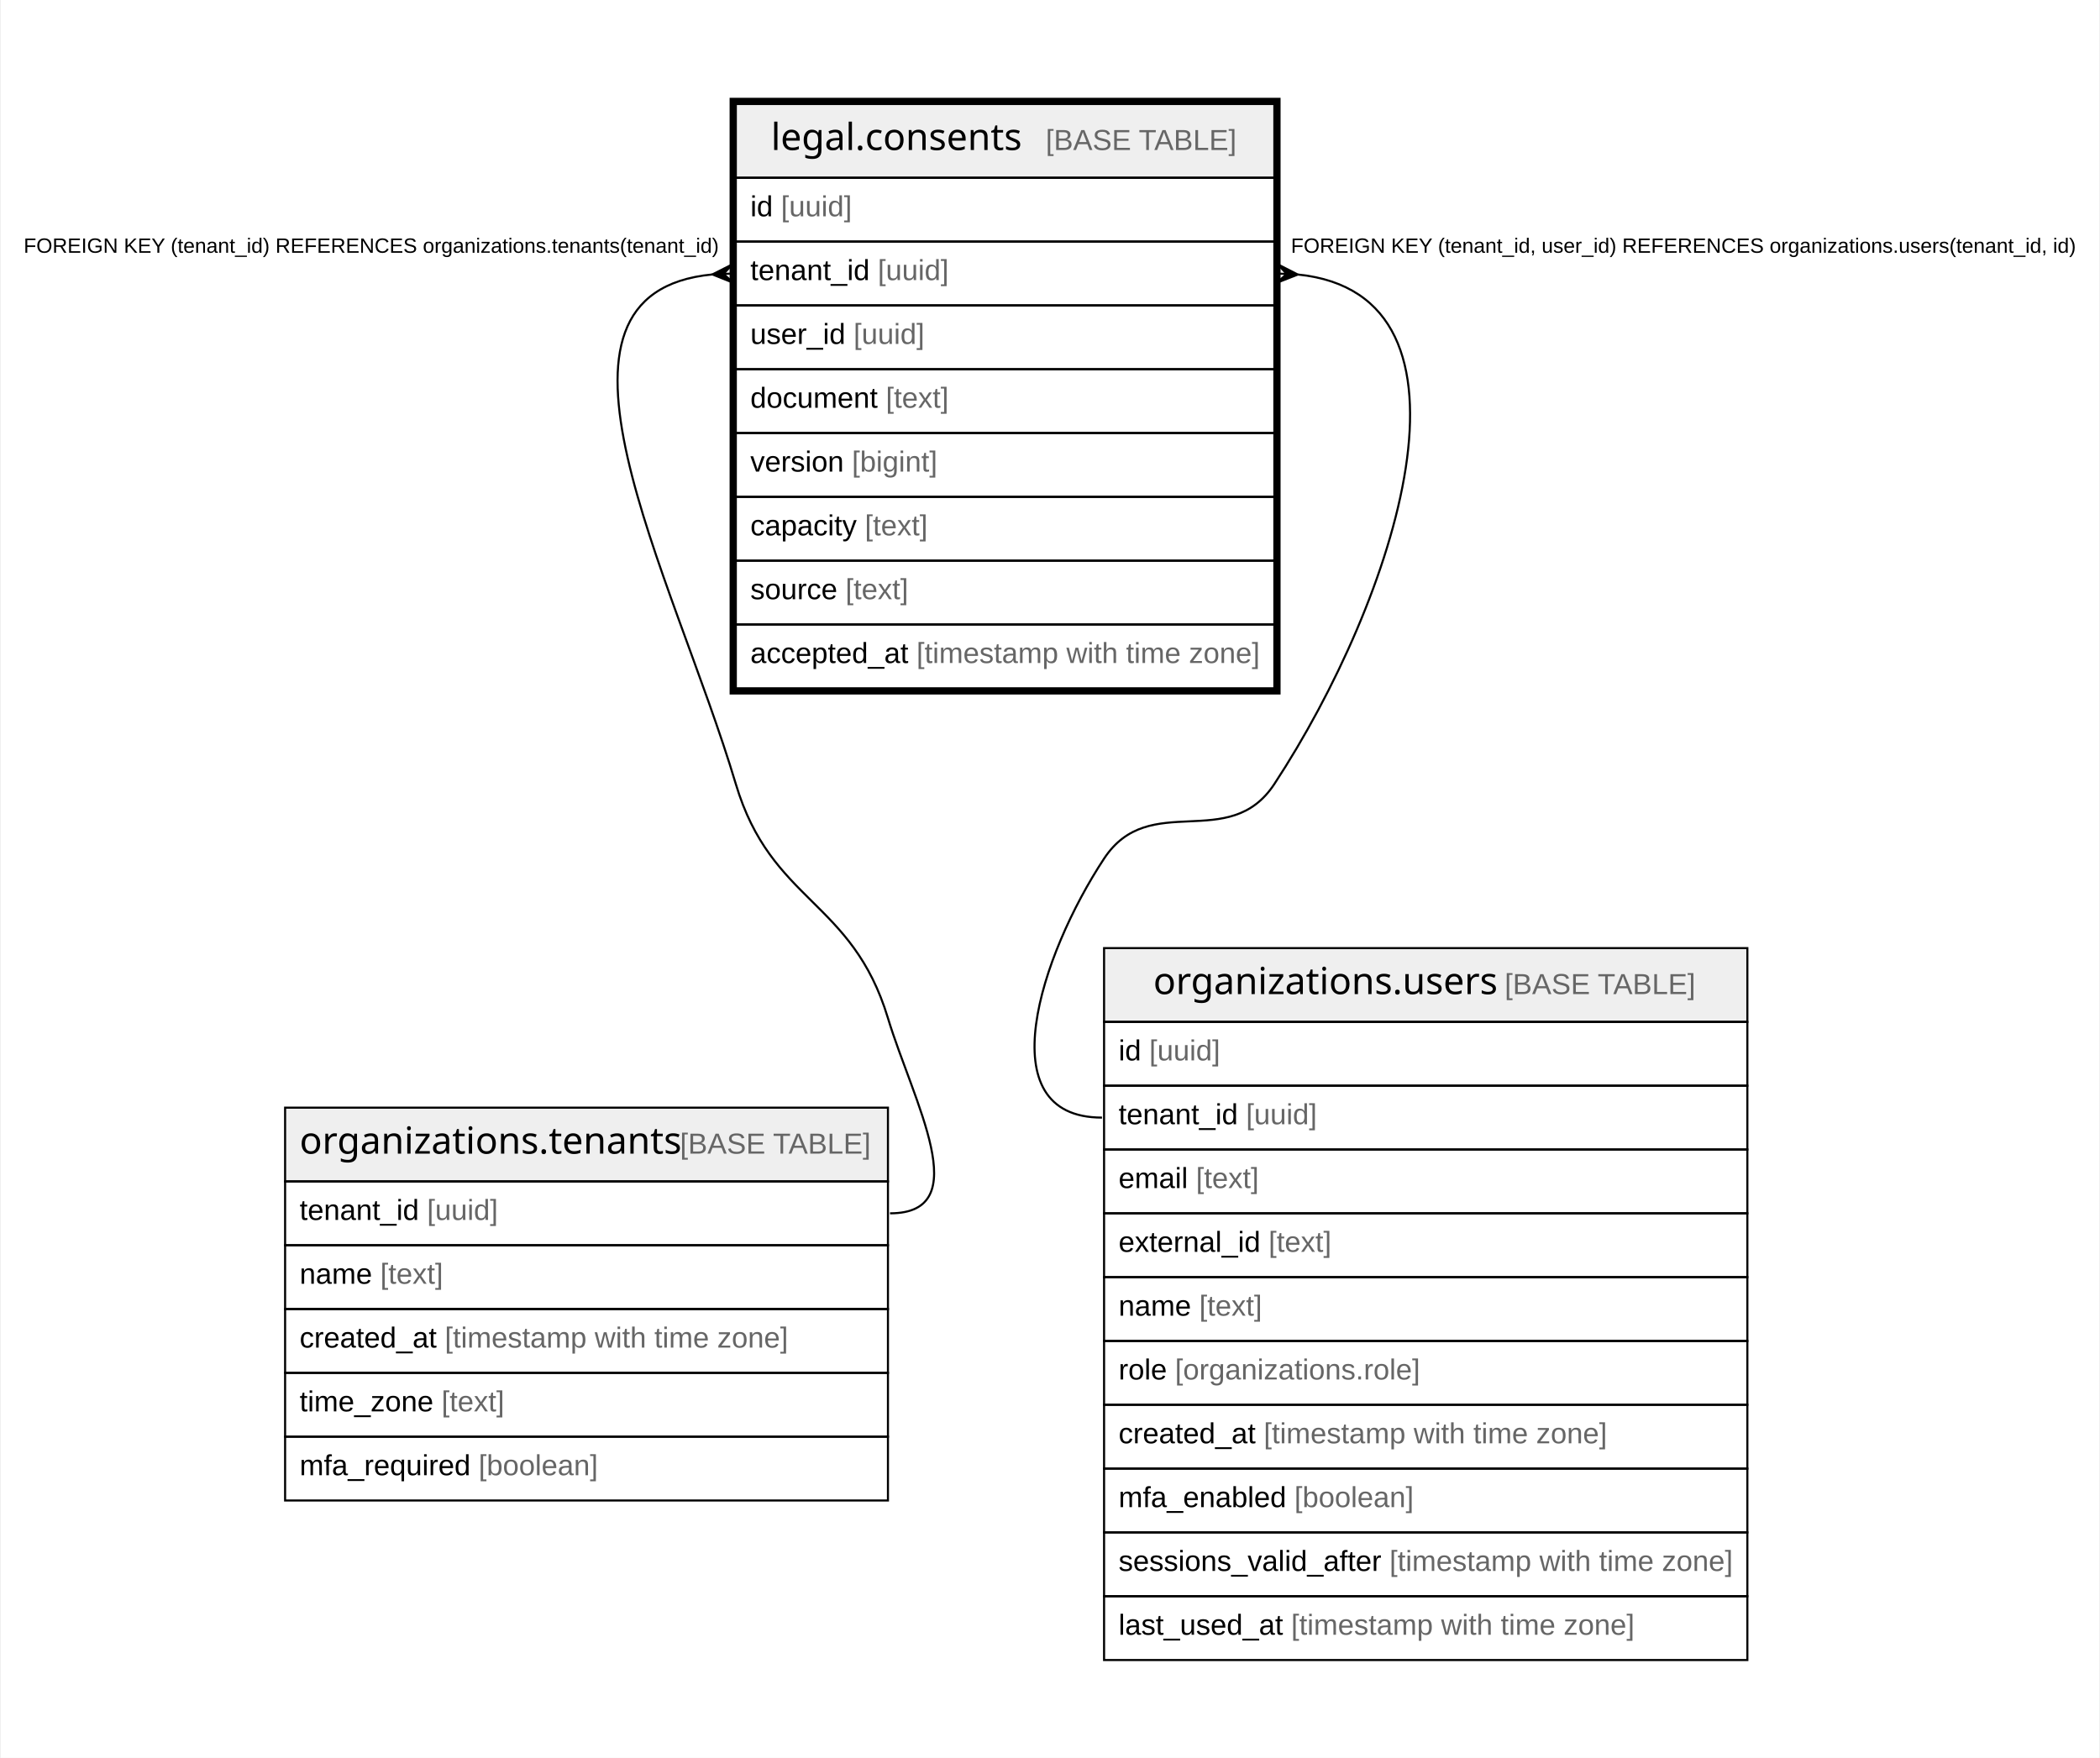
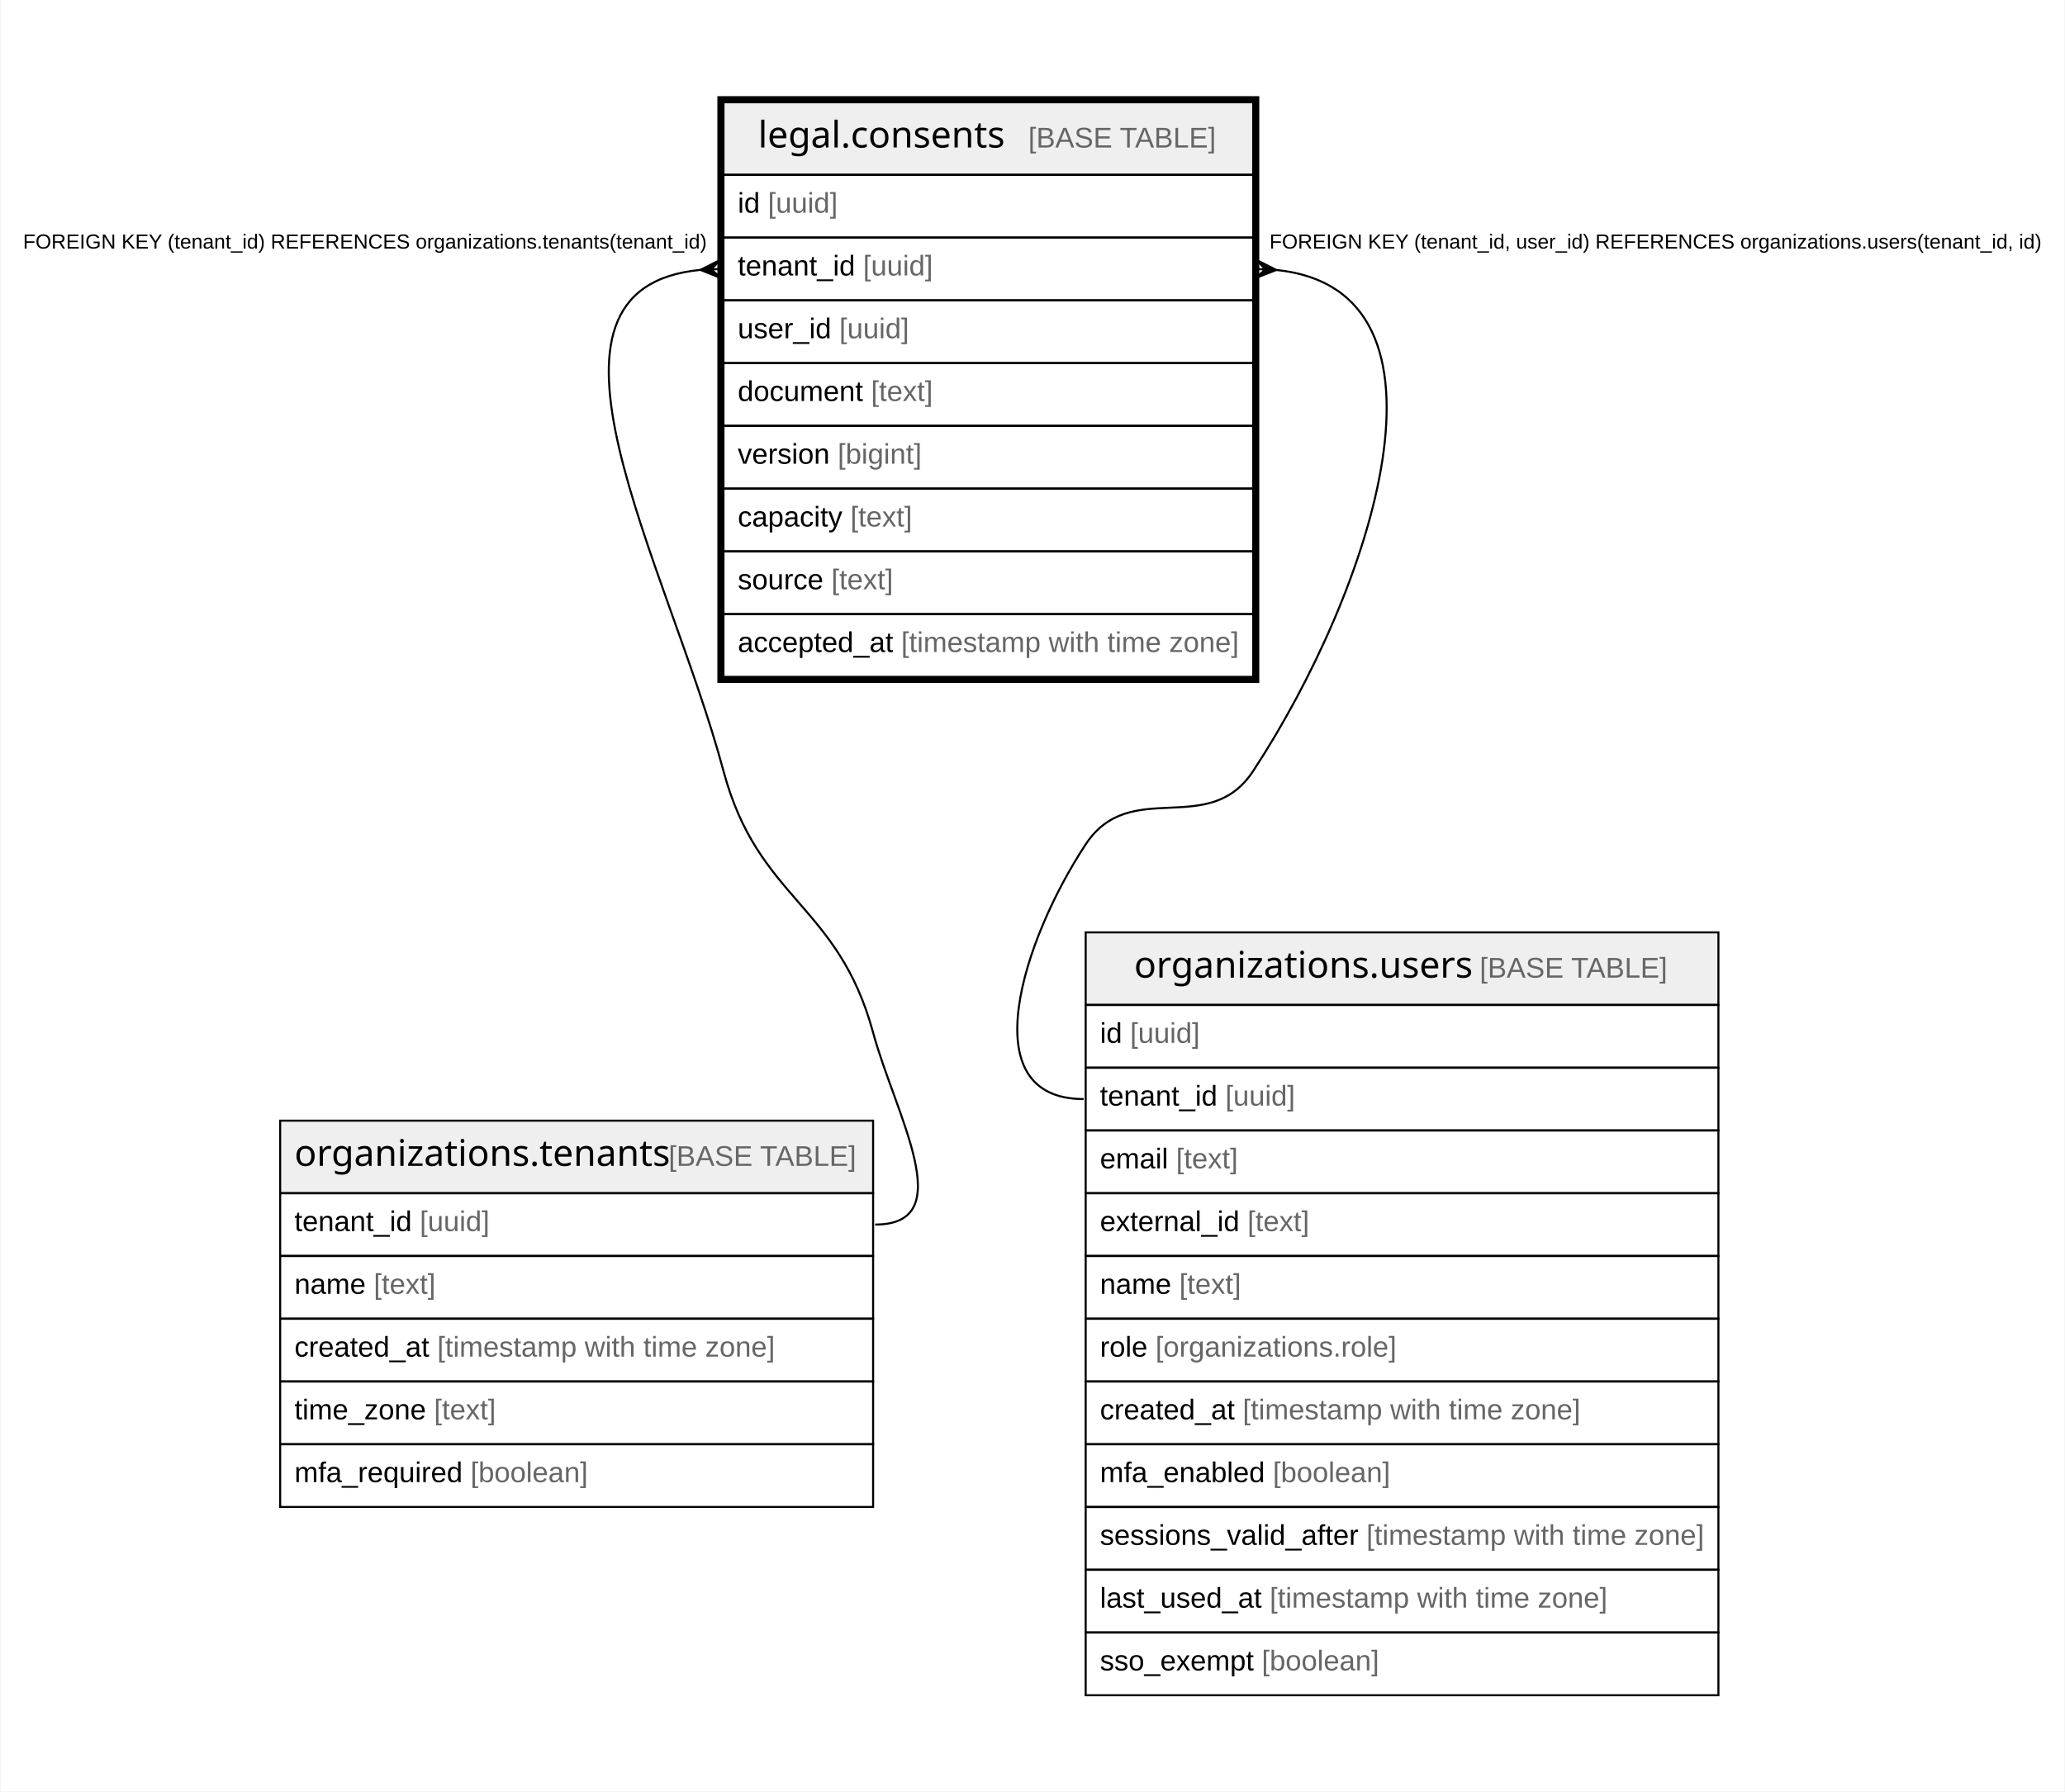
- <svg xmlns="http://www.w3.org/2000/svg" width="1013pt" height="848pt" viewBox="0.00 0.00 1012.65 848.40">
-   <g id="graph0" class="graph" transform="scale(1 1) rotate(0) translate(4 844.4)">
-     <polygon fill="white" stroke="none" points="-4,4 -4,-844.4 1008.65,-844.4 1008.65,4 -4,4" />
+ <svg xmlns="http://www.w3.org/2000/svg" width="1013pt" height="879pt" viewBox="0.00 0.00 1012.65 879.20">
+   <g id="graph0" class="graph" transform="scale(1 1) rotate(0) translate(4 875.2)">
+     <polygon fill="white" stroke="none" points="-4,4 -4,-875.2 1008.65,-875.2 1008.65,4 -4,4" />
    <g id="node1" class="node">
-       <polygon fill="#efefef" stroke="none" points="350.7,-758.6 350.7,-794.2 610.6,-794.2 610.6,-758.6 350.7,-758.6" />
-       <polygon fill="none" stroke="black" points="350.7,-758.6 350.7,-794.2 610.6,-794.2 610.6,-758.6 350.7,-758.6" />
-       <text text-anchor="start" x="367.67" y="-772" font-family="Arial Bold" font-size="18.00">legal.consents</text>
-       <text text-anchor="start" x="469.14" y="-772" font-family="Arial" font-size="14.00">    </text>
-       <text text-anchor="start" x="500.26" y="-772" font-family="Arial" font-size="14.00" fill="#666666">[BASE TABLE]</text>
+       <polygon fill="#efefef" stroke="none" points="350.7,-789.4 350.7,-825 610.6,-825 610.6,-789.4 350.7,-789.4" />
+       <polygon fill="none" stroke="black" points="350.7,-789.4 350.7,-825 610.6,-825 610.6,-789.4 350.7,-789.4" />
+       <text text-anchor="start" x="367.67" y="-802.8" font-family="Arial Bold" font-size="18.00">legal.consents</text>
+       <text text-anchor="start" x="469.14" y="-802.8" font-family="Arial" font-size="14.00">    </text>
+       <text text-anchor="start" x="500.26" y="-802.8" font-family="Arial" font-size="14.00" fill="#666666">[BASE TABLE]</text>
+       <polygon fill="none" stroke="black" points="350.7,-758.6 350.7,-789.4 610.6,-789.4 610.6,-758.6 350.7,-758.6" />
+       <text text-anchor="start" x="357.7" y="-770.8" font-family="Arial" font-size="14.00">id </text>
+       <text text-anchor="start" x="372.49" y="-770.8" font-family="Arial" font-size="14.00" fill="#666666">[uuid]</text>
      <polygon fill="none" stroke="black" points="350.7,-727.8 350.7,-758.6 610.6,-758.6 610.6,-727.8 350.7,-727.8" />
-       <text text-anchor="start" x="357.7" y="-740" font-family="Arial" font-size="14.00">id </text>
-       <text text-anchor="start" x="372.49" y="-740" font-family="Arial" font-size="14.00" fill="#666666">[uuid]</text>
+       <text text-anchor="start" x="357.7" y="-740" font-family="Arial" font-size="14.00">tenant_id </text>
+       <text text-anchor="start" x="419.2" y="-740" font-family="Arial" font-size="14.00" fill="#666666">[uuid]</text>
      <polygon fill="none" stroke="black" points="350.7,-697 350.7,-727.8 610.6,-727.8 610.6,-697 350.7,-697" />
-       <text text-anchor="start" x="357.7" y="-709.2" font-family="Arial" font-size="14.00">tenant_id </text>
-       <text text-anchor="start" x="419.2" y="-709.2" font-family="Arial" font-size="14.00" fill="#666666">[uuid]</text>
+       <text text-anchor="start" x="357.7" y="-709.2" font-family="Arial" font-size="14.00">user_id </text>
+       <text text-anchor="start" x="407.51" y="-709.2" font-family="Arial" font-size="14.00" fill="#666666">[uuid]</text>
      <polygon fill="none" stroke="black" points="350.7,-666.2 350.7,-697 610.6,-697 610.6,-666.2 350.7,-666.2" />
-       <text text-anchor="start" x="357.7" y="-678.4" font-family="Arial" font-size="14.00">user_id </text>
-       <text text-anchor="start" x="407.51" y="-678.4" font-family="Arial" font-size="14.00" fill="#666666">[uuid]</text>
+       <text text-anchor="start" x="357.7" y="-678.4" font-family="Arial" font-size="14.00">document </text>
+       <text text-anchor="start" x="423.08" y="-678.4" font-family="Arial" font-size="14.00" fill="#666666">[text]</text>
      <polygon fill="none" stroke="black" points="350.7,-635.4 350.7,-666.2 610.6,-666.2 610.6,-635.4 350.7,-635.4" />
-       <text text-anchor="start" x="357.7" y="-647.6" font-family="Arial" font-size="14.00">document </text>
-       <text text-anchor="start" x="423.08" y="-647.6" font-family="Arial" font-size="14.00" fill="#666666">[text]</text>
+       <text text-anchor="start" x="357.7" y="-647.6" font-family="Arial" font-size="14.00">version </text>
+       <text text-anchor="start" x="406.72" y="-647.6" font-family="Arial" font-size="14.00" fill="#666666">[bigint]</text>
      <polygon fill="none" stroke="black" points="350.7,-604.6 350.7,-635.4 610.6,-635.4 610.6,-604.6 350.7,-604.6" />
-       <text text-anchor="start" x="357.7" y="-616.8" font-family="Arial" font-size="14.00">version </text>
-       <text text-anchor="start" x="406.72" y="-616.8" font-family="Arial" font-size="14.00" fill="#666666">[bigint]</text>
+       <text text-anchor="start" x="357.7" y="-616.8" font-family="Arial" font-size="14.00">capacity </text>
+       <text text-anchor="start" x="412.95" y="-616.8" font-family="Arial" font-size="14.00" fill="#666666">[text]</text>
      <polygon fill="none" stroke="black" points="350.7,-573.8 350.7,-604.6 610.6,-604.6 610.6,-573.8 350.7,-573.8" />
-       <text text-anchor="start" x="357.7" y="-586" font-family="Arial" font-size="14.00">capacity </text>
-       <text text-anchor="start" x="412.95" y="-586" font-family="Arial" font-size="14.00" fill="#666666">[text]</text>
+       <text text-anchor="start" x="357.7" y="-586" font-family="Arial" font-size="14.00">source </text>
+       <text text-anchor="start" x="403.61" y="-586" font-family="Arial" font-size="14.00" fill="#666666">[text]</text>
      <polygon fill="none" stroke="black" points="350.7,-543 350.7,-573.8 610.6,-573.8 610.6,-543 350.7,-543" />
-       <text text-anchor="start" x="357.7" y="-555.2" font-family="Arial" font-size="14.00">source </text>
-       <text text-anchor="start" x="403.61" y="-555.2" font-family="Arial" font-size="14.00" fill="#666666">[text]</text>
-       <polygon fill="none" stroke="black" points="350.7,-512.2 350.7,-543 610.6,-543 610.6,-512.2 350.7,-512.2" />
-       <text text-anchor="start" x="357.7" y="-524.4" font-family="Arial" font-size="14.00">accepted_at </text>
-       <text text-anchor="start" x="437.88" y="-524.4" font-family="Arial" font-size="14.00" fill="#666666">[timestamp with time zone]</text>
-       <polygon fill="none" stroke="black" stroke-width="3" points="349.2,-510.7 349.2,-795.7 612.1,-795.7 612.1,-510.7 349.2,-510.7" />
+       <text text-anchor="start" x="357.7" y="-555.2" font-family="Arial" font-size="14.00">accepted_at </text>
+       <text text-anchor="start" x="437.88" y="-555.2" font-family="Arial" font-size="14.00" fill="#666666">[timestamp with time zone]</text>
+       <polygon fill="none" stroke="black" stroke-width="3" points="349.2,-541.5 349.2,-826.5 612.1,-826.5 612.1,-541.5 349.2,-541.5" />
    </g>
    <g id="node2" class="node">
-       <polygon fill="#efefef" stroke="none" points="133.18,-274.2 133.18,-309.8 424.12,-309.8 424.12,-274.2 133.18,-274.2" />
-       <polygon fill="none" stroke="black" points="133.18,-274.2 133.18,-309.8 424.12,-309.8 424.12,-274.2 133.18,-274.2" />
-       <text text-anchor="start" x="140.18" y="-287.6" font-family="Arial Bold" font-size="18.00">organizations.tenants</text>
-       <text text-anchor="start" x="292.63" y="-287.6" font-family="Arial" font-size="14.00">    </text>
-       <text text-anchor="start" x="323.75" y="-287.6" font-family="Arial" font-size="14.00" fill="#666666">[BASE TABLE]</text>
-       <polygon fill="none" stroke="black" points="133.18,-243.4 133.18,-274.2 424.12,-274.2 424.12,-243.4 133.18,-243.4" />
-       <text text-anchor="start" x="140.18" y="-255.6" font-family="Arial" font-size="14.00">tenant_id </text>
-       <text text-anchor="start" x="201.67" y="-255.6" font-family="Arial" font-size="14.00" fill="#666666">[uuid]</text>
-       <polygon fill="none" stroke="black" points="133.18,-212.6 133.18,-243.4 424.12,-243.4 424.12,-212.6 133.18,-212.6" />
-       <text text-anchor="start" x="140.18" y="-224.8" font-family="Arial" font-size="14.00">name </text>
-       <text text-anchor="start" x="179.09" y="-224.8" font-family="Arial" font-size="14.00" fill="#666666">[text]</text>
-       <polygon fill="none" stroke="black" points="133.18,-181.8 133.18,-212.6 424.12,-212.6 424.12,-181.8 133.18,-181.8" />
-       <text text-anchor="start" x="140.18" y="-194" font-family="Arial" font-size="14.00">created_at </text>
-       <text text-anchor="start" x="210.23" y="-194" font-family="Arial" font-size="14.00" fill="#666666">[timestamp with time zone]</text>
-       <polygon fill="none" stroke="black" points="133.18,-151 133.18,-181.8 424.12,-181.8 424.12,-151 133.18,-151" />
-       <text text-anchor="start" x="140.18" y="-163.2" font-family="Arial" font-size="14.00">time_zone </text>
-       <text text-anchor="start" x="208.66" y="-163.2" font-family="Arial" font-size="14.00" fill="#666666">[text]</text>
-       <polygon fill="none" stroke="black" points="133.18,-120.2 133.18,-151 424.12,-151 424.12,-120.2 133.18,-120.2" />
-       <text text-anchor="start" x="140.18" y="-132.4" font-family="Arial" font-size="14.00">mfa_required </text>
-       <text text-anchor="start" x="226.56" y="-132.4" font-family="Arial" font-size="14.00" fill="#666666">[boolean]</text>
+       <polygon fill="#efefef" stroke="none" points="133.18,-289.6 133.18,-325.2 424.12,-325.2 424.12,-289.6 133.18,-289.6" />
+       <polygon fill="none" stroke="black" points="133.18,-289.6 133.18,-325.2 424.12,-325.2 424.12,-289.6 133.18,-289.6" />
+       <text text-anchor="start" x="140.18" y="-303" font-family="Arial Bold" font-size="18.00">organizations.tenants</text>
+       <text text-anchor="start" x="292.63" y="-303" font-family="Arial" font-size="14.00">    </text>
+       <text text-anchor="start" x="323.75" y="-303" font-family="Arial" font-size="14.00" fill="#666666">[BASE TABLE]</text>
+       <polygon fill="none" stroke="black" points="133.18,-258.8 133.18,-289.6 424.12,-289.6 424.12,-258.8 133.18,-258.8" />
+       <text text-anchor="start" x="140.18" y="-271" font-family="Arial" font-size="14.00">tenant_id </text>
+       <text text-anchor="start" x="201.67" y="-271" font-family="Arial" font-size="14.00" fill="#666666">[uuid]</text>
+       <polygon fill="none" stroke="black" points="133.18,-228 133.18,-258.8 424.12,-258.8 424.12,-228 133.18,-228" />
+       <text text-anchor="start" x="140.18" y="-240.2" font-family="Arial" font-size="14.00">name </text>
+       <text text-anchor="start" x="179.09" y="-240.2" font-family="Arial" font-size="14.00" fill="#666666">[text]</text>
+       <polygon fill="none" stroke="black" points="133.18,-197.2 133.18,-228 424.12,-228 424.12,-197.2 133.18,-197.2" />
+       <text text-anchor="start" x="140.18" y="-209.4" font-family="Arial" font-size="14.00">created_at </text>
+       <text text-anchor="start" x="210.23" y="-209.4" font-family="Arial" font-size="14.00" fill="#666666">[timestamp with time zone]</text>
+       <polygon fill="none" stroke="black" points="133.18,-166.4 133.18,-197.2 424.12,-197.2 424.12,-166.4 133.18,-166.4" />
+       <text text-anchor="start" x="140.18" y="-178.6" font-family="Arial" font-size="14.00">time_zone </text>
+       <text text-anchor="start" x="208.66" y="-178.6" font-family="Arial" font-size="14.00" fill="#666666">[text]</text>
+       <polygon fill="none" stroke="black" points="133.18,-135.6 133.18,-166.4 424.12,-166.4 424.12,-135.6 133.18,-135.6" />
+       <text text-anchor="start" x="140.18" y="-147.8" font-family="Arial" font-size="14.00">mfa_required </text>
+       <text text-anchor="start" x="226.56" y="-147.8" font-family="Arial" font-size="14.00" fill="#666666">[boolean]</text>
    </g>
    <g id="edge1" class="edge">
-       <path fill="none" stroke="black" d="M339.41,-711.94C245.4,-703.05 320.42,-567.45 350.7,-466 367.84,-408.61 406.8,-410.33 424.12,-353 436.23,-312.92 466.99,-258.8 425.12,-258.8" />
-       <polygon fill="black" stroke="black" points="339.38,-711.94 349.17,-716.88 344.71,-712.18 349.03,-712.37 349.03,-712.37 349.03,-712.37 344.71,-712.18 349.57,-707.89 339.38,-711.94" />
-       <text text-anchor="start" x="7" y="-722.4" font-family="Arial" font-size="10.00">FOREIGN KEY (tenant_id) REFERENCES organizations.tenants(tenant_id)</text>
+       <path fill="none" stroke="black" d="M339.42,-742.74C245.59,-733.9 323.31,-599.07 350.7,-496.8 367.71,-433.3 406.9,-431.84 424.12,-368.4 435.09,-327.99 466.99,-274.2 425.12,-274.2" />
+       <polygon fill="black" stroke="black" points="339.38,-742.74 349.17,-747.68 344.71,-742.98 349.03,-743.17 349.03,-743.17 349.03,-743.17 344.71,-742.98 349.57,-738.69 339.38,-742.74" />
+       <text text-anchor="start" x="7" y="-753.2" font-family="Arial" font-size="10.00">FOREIGN KEY (tenant_id) REFERENCES organizations.tenants(tenant_id)</text>
    </g>
    <g id="node3" class="node">
-       <polygon fill="#efefef" stroke="none" points="528.42,-351.2 528.42,-386.8 838.88,-386.8 838.88,-351.2 528.42,-351.2" />
-       <polygon fill="none" stroke="black" points="528.42,-351.2 528.42,-386.8 838.88,-386.8 838.88,-351.2 528.42,-351.2" />
-       <text text-anchor="start" x="552.17" y="-364.6" font-family="Arial Bold" font-size="18.00">organizations.users</text>
-       <text text-anchor="start" x="690.64" y="-364.6" font-family="Arial" font-size="14.00">    </text>
-       <text text-anchor="start" x="721.75" y="-364.6" font-family="Arial" font-size="14.00" fill="#666666">[BASE TABLE]</text>
+       <polygon fill="#efefef" stroke="none" points="528.42,-382 528.42,-417.6 838.88,-417.6 838.88,-382 528.42,-382" />
+       <polygon fill="none" stroke="black" points="528.42,-382 528.42,-417.6 838.88,-417.6 838.88,-382 528.42,-382" />
+       <text text-anchor="start" x="552.17" y="-395.4" font-family="Arial Bold" font-size="18.00">organizations.users</text>
+       <text text-anchor="start" x="690.64" y="-395.4" font-family="Arial" font-size="14.00">    </text>
+       <text text-anchor="start" x="721.75" y="-395.4" font-family="Arial" font-size="14.00" fill="#666666">[BASE TABLE]</text>
+       <polygon fill="none" stroke="black" points="528.42,-351.2 528.42,-382 838.88,-382 838.88,-351.2 528.42,-351.2" />
+       <text text-anchor="start" x="535.42" y="-363.4" font-family="Arial" font-size="14.00">id </text>
+       <text text-anchor="start" x="550.21" y="-363.4" font-family="Arial" font-size="14.00" fill="#666666">[uuid]</text>
      <polygon fill="none" stroke="black" points="528.42,-320.4 528.42,-351.2 838.88,-351.2 838.88,-320.4 528.42,-320.4" />
-       <text text-anchor="start" x="535.42" y="-332.6" font-family="Arial" font-size="14.00">id </text>
-       <text text-anchor="start" x="550.21" y="-332.6" font-family="Arial" font-size="14.00" fill="#666666">[uuid]</text>
+       <text text-anchor="start" x="535.42" y="-332.6" font-family="Arial" font-size="14.00">tenant_id </text>
+       <text text-anchor="start" x="596.92" y="-332.6" font-family="Arial" font-size="14.00" fill="#666666">[uuid]</text>
      <polygon fill="none" stroke="black" points="528.42,-289.6 528.42,-320.4 838.88,-320.4 838.88,-289.6 528.42,-289.6" />
-       <text text-anchor="start" x="535.42" y="-301.8" font-family="Arial" font-size="14.00">tenant_id </text>
-       <text text-anchor="start" x="596.92" y="-301.8" font-family="Arial" font-size="14.00" fill="#666666">[uuid]</text>
+       <text text-anchor="start" x="535.42" y="-301.8" font-family="Arial" font-size="14.00">email </text>
+       <text text-anchor="start" x="572.77" y="-301.8" font-family="Arial" font-size="14.00" fill="#666666">[text]</text>
      <polygon fill="none" stroke="black" points="528.42,-258.8 528.42,-289.6 838.88,-289.6 838.88,-258.8 528.42,-258.8" />
-       <text text-anchor="start" x="535.42" y="-271" font-family="Arial" font-size="14.00">email </text>
-       <text text-anchor="start" x="572.77" y="-271" font-family="Arial" font-size="14.00" fill="#666666">[text]</text>
+       <text text-anchor="start" x="535.42" y="-271" font-family="Arial" font-size="14.00">external_id </text>
+       <text text-anchor="start" x="607.8" y="-271" font-family="Arial" font-size="14.00" fill="#666666">[text]</text>
      <polygon fill="none" stroke="black" points="528.42,-228 528.42,-258.8 838.88,-258.8 838.88,-228 528.42,-228" />
-       <text text-anchor="start" x="535.42" y="-240.2" font-family="Arial" font-size="14.00">external_id </text>
-       <text text-anchor="start" x="607.8" y="-240.2" font-family="Arial" font-size="14.00" fill="#666666">[text]</text>
+       <text text-anchor="start" x="535.42" y="-240.2" font-family="Arial" font-size="14.00">name </text>
+       <text text-anchor="start" x="574.33" y="-240.2" font-family="Arial" font-size="14.00" fill="#666666">[text]</text>
      <polygon fill="none" stroke="black" points="528.42,-197.2 528.42,-228 838.88,-228 838.88,-197.2 528.42,-197.2" />
-       <text text-anchor="start" x="535.42" y="-209.4" font-family="Arial" font-size="14.00">name </text>
-       <text text-anchor="start" x="574.33" y="-209.4" font-family="Arial" font-size="14.00" fill="#666666">[text]</text>
+       <text text-anchor="start" x="535.42" y="-209.4" font-family="Arial" font-size="14.00">role </text>
+       <text text-anchor="start" x="562.65" y="-209.4" font-family="Arial" font-size="14.00" fill="#666666">[organizations.role]</text>
      <polygon fill="none" stroke="black" points="528.42,-166.4 528.42,-197.2 838.88,-197.2 838.88,-166.4 528.42,-166.4" />
-       <text text-anchor="start" x="535.42" y="-178.6" font-family="Arial" font-size="14.00">role </text>
-       <text text-anchor="start" x="562.65" y="-178.6" font-family="Arial" font-size="14.00" fill="#666666">[organizations.role]</text>
+       <text text-anchor="start" x="535.42" y="-178.6" font-family="Arial" font-size="14.00">created_at </text>
+       <text text-anchor="start" x="605.47" y="-178.6" font-family="Arial" font-size="14.00" fill="#666666">[timestamp with time zone]</text>
      <polygon fill="none" stroke="black" points="528.42,-135.6 528.42,-166.4 838.88,-166.4 838.88,-135.6 528.42,-135.6" />
-       <text text-anchor="start" x="535.42" y="-147.8" font-family="Arial" font-size="14.00">created_at </text>
-       <text text-anchor="start" x="605.47" y="-147.8" font-family="Arial" font-size="14.00" fill="#666666">[timestamp with time zone]</text>
+       <text text-anchor="start" x="535.42" y="-147.8" font-family="Arial" font-size="14.00">mfa_enabled </text>
+       <text text-anchor="start" x="620.26" y="-147.8" font-family="Arial" font-size="14.00" fill="#666666">[boolean]</text>
      <polygon fill="none" stroke="black" points="528.42,-104.8 528.42,-135.6 838.88,-135.6 838.88,-104.8 528.42,-104.8" />
-       <text text-anchor="start" x="535.42" y="-117" font-family="Arial" font-size="14.00">mfa_enabled </text>
-       <text text-anchor="start" x="620.26" y="-117" font-family="Arial" font-size="14.00" fill="#666666">[boolean]</text>
+       <text text-anchor="start" x="535.42" y="-117" font-family="Arial" font-size="14.00">sessions_valid_after </text>
+       <text text-anchor="start" x="666.16" y="-117" font-family="Arial" font-size="14.00" fill="#666666">[timestamp with time zone]</text>
      <polygon fill="none" stroke="black" points="528.42,-74 528.42,-104.8 838.88,-104.8 838.88,-74 528.42,-74" />
-       <text text-anchor="start" x="535.42" y="-86.2" font-family="Arial" font-size="14.00">sessions_valid_after </text>
-       <text text-anchor="start" x="666.16" y="-86.2" font-family="Arial" font-size="14.00" fill="#666666">[timestamp with time zone]</text>
+       <text text-anchor="start" x="535.42" y="-86.2" font-family="Arial" font-size="14.00">last_used_at </text>
+       <text text-anchor="start" x="618.7" y="-86.2" font-family="Arial" font-size="14.00" fill="#666666">[timestamp with time zone]</text>
      <polygon fill="none" stroke="black" points="528.42,-43.2 528.42,-74 838.88,-74 838.88,-43.2 528.42,-43.2" />
-       <text text-anchor="start" x="535.42" y="-55.4" font-family="Arial" font-size="14.00">last_used_at </text>
-       <text text-anchor="start" x="618.7" y="-55.4" font-family="Arial" font-size="14.00" fill="#666666">[timestamp with time zone]</text>
+       <text text-anchor="start" x="535.42" y="-55.4" font-family="Arial" font-size="14.00">sso_exempt </text>
+       <text text-anchor="start" x="614.79" y="-55.4" font-family="Arial" font-size="14.00" fill="#666666">[boolean]</text>
    </g>
    <g id="edge2" class="edge">
-       <path fill="none" stroke="black" d="M621.98,-711.9C717.75,-702.19 668.71,-554.5 610.6,-466 588.71,-432.67 550.37,-463.29 528.42,-430 497.84,-383.62 471.86,-305 527.42,-305" />
-       <polygon fill="black" stroke="black" points="621.92,-711.9 611.71,-707.89 616.59,-712.16 612.27,-712.37 612.27,-712.37 612.27,-712.37 616.59,-712.16 612.15,-716.88 621.92,-711.9" />
-       <text text-anchor="start" x="618.6" y="-722.4" font-family="Arial" font-size="10.00">FOREIGN KEY (tenant_id, user_id) REFERENCES organizations.users(tenant_id, id)</text>
+       <path fill="none" stroke="black" d="M621.98,-742.7C717.75,-732.99 668.71,-585.3 610.6,-496.8 588.71,-463.47 550.37,-494.09 528.42,-460.8 497.84,-414.42 471.86,-335.8 527.42,-335.8" />
+       <polygon fill="black" stroke="black" points="621.92,-742.7 611.71,-738.69 616.59,-742.96 612.27,-743.17 612.27,-743.17 612.27,-743.17 616.59,-742.96 612.15,-747.68 621.92,-742.7" />
+       <text text-anchor="start" x="618.6" y="-753.2" font-family="Arial" font-size="10.00">FOREIGN KEY (tenant_id, user_id) REFERENCES organizations.users(tenant_id, id)</text>
    </g>
  </g>
</svg>
